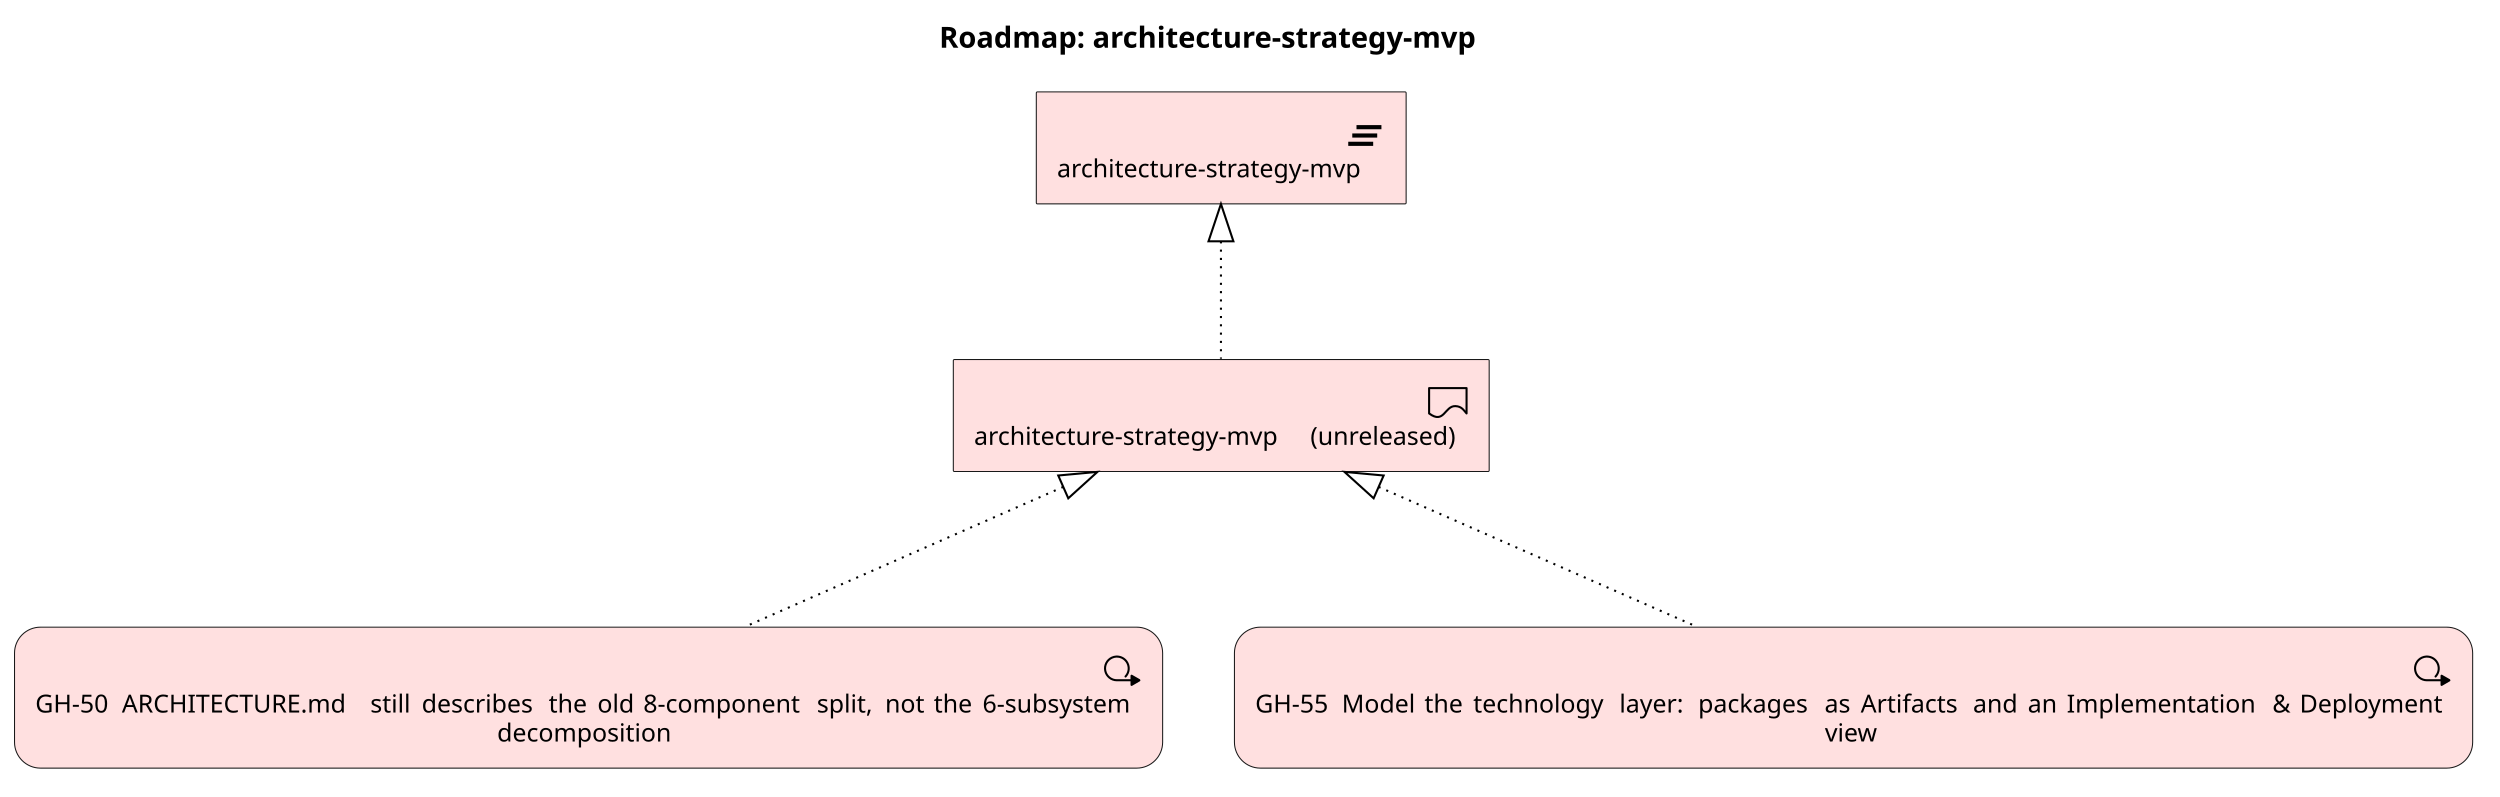
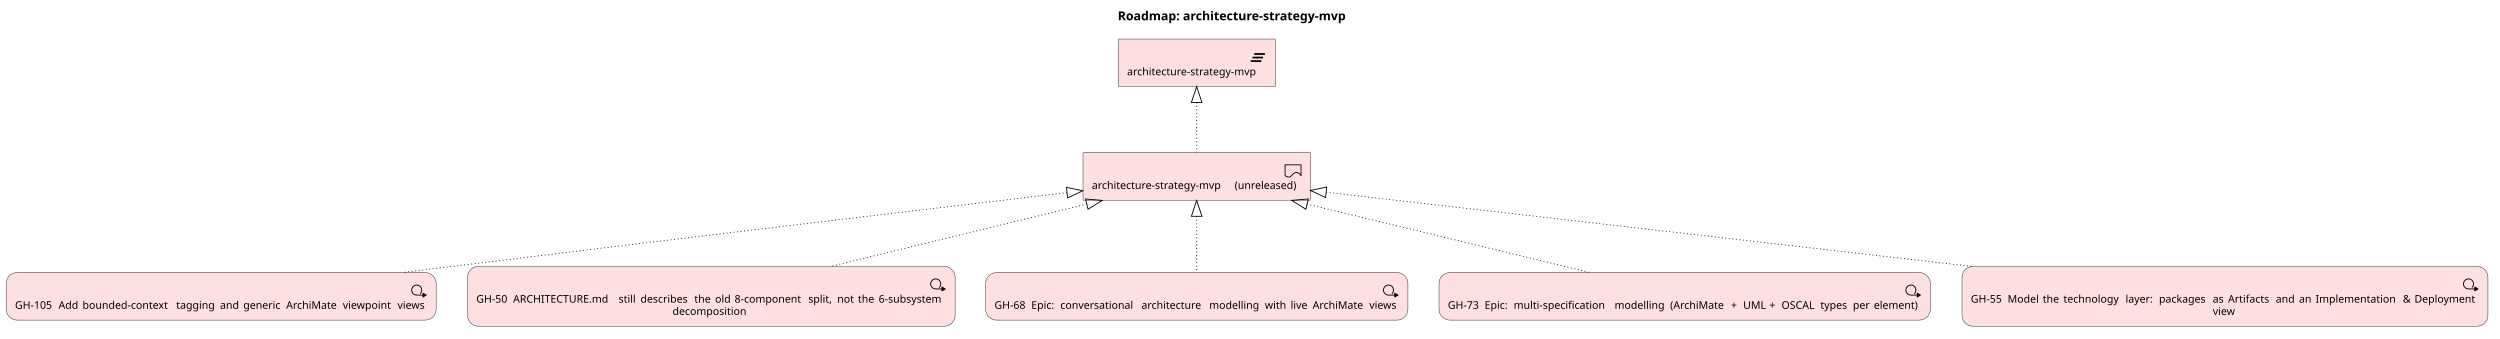
- <svg xmlns="http://www.w3.org/2000/svg" version="1.1" data-diagram-type="DESCRIPTION" style="width:1205px;height:384px;background:#FFFFFF;" width="1205px" height="384px" viewBox="0 0 1205 384" zoomAndPan="magnify" preserveAspectRatio="none" contentStyleType="text/css">
+ <svg xmlns="http://www.w3.org/2000/svg" version="1.1" data-diagram-type="DESCRIPTION" style="width:2837px;height:384px;background:#FFFFFF;" width="2837px" height="384px" viewBox="0 0 2837 384" zoomAndPan="magnify" preserveAspectRatio="none" contentStyleType="text/css">
  <defs />
  <g font-family="sans-serif" lengthAdjust="spacing">
    <g class="title" data-source-line="3">
-       <text x="452.697" y="22.995" fill="#000" font-size="14" textLength="293.426" font-weight="700">Roadmap: architecture-strategy-mvp</text>
+       <text x="1268.447" y="22.995" fill="#000" font-size="14" textLength="293.426" font-weight="700">Roadmap: architecture-strategy-mvp</text>
    </g>
    <g class="entity" data-qualified-name="e_id891b59559d2954" id="ent0001" data-source-line="314">
-       <rect x="459.5" y="173.297" width="258.283" height="53.969" fill="#FFE0E0" style="stroke:#181818;stroke-width:0.5;" rx="0.5" ry="0.5" />
-       <path d="M688.828,186.577 A0.5,0.5 0 0 0 688.328,187.077 L688.328,199.284 A0.5,0.5 0 0 0 688.529,199.686 C690.401,201.081 691.896,201.598 693.182,201.495 C694.467,201.392 695.448,200.671 696.285,199.846 C697.123,199.022 697.856,198.076 698.664,197.374 C699.472,196.671 700.312,196.212 701.459,196.245 C702.892,196.287 703.787,196.75 704.529,197.388 C705.272,198.025 705.84,198.86 706.508,199.616 A0.5,0.5 0 0 0 707.383,199.286 C707.386,196.837 707.383,187.077 707.383,187.077 A0.5,0.5 0 0 0 706.883,186.577 M689.328,187.577 L706.383,187.577 C706.383,188.234 706.385,194.724 706.383,197.975 C706.007,197.513 705.688,197.062 705.182,196.627 C704.309,195.877 703.136,195.292 701.489,195.244 C700.048,195.203 698.921,195.824 698.008,196.617 C697.096,197.411 696.353,198.376 695.584,199.133 C694.816,199.89 694.06,200.42 693.102,200.496 C692.186,200.569 690.971,200.178 689.329,199" fill="#000" />
-       <text x="469.5" y="214.436" fill="#000" font-size="12" textLength="158.256" font-family="Verdana">architecture-strategy-mvp</text>
-       <text x="627.756" y="214.436" fill="#000" font-size="12" font-family="Verdana"> </text>
-       <text x="631.57" y="214.436" fill="#000" font-size="12" textLength="76.213" font-family="Verdana">(unreleased)</text>
+       <rect x="1229" y="173.297" width="258.283" height="53.969" fill="#FFE0E0" style="stroke:#181818;stroke-width:0.5;" rx="0.5" ry="0.5" />
+       <path d="M1458.328,186.577 A0.5,0.5 0 0 0 1457.828,187.077 L1457.828,199.284 A0.5,0.5 0 0 0 1458.029,199.686 C1459.901,201.081 1461.396,201.598 1462.682,201.495 C1463.967,201.392 1464.948,200.671 1465.785,199.846 C1466.623,199.022 1467.356,198.076 1468.164,197.374 C1468.972,196.671 1469.812,196.212 1470.959,196.245 C1472.392,196.287 1473.287,196.75 1474.029,197.388 C1474.772,198.025 1475.34,198.86 1476.008,199.616 A0.5,0.5 0 0 0 1476.883,199.286 C1476.886,196.837 1476.883,187.077 1476.883,187.077 A0.5,0.5 0 0 0 1476.383,186.577 M1458.828,187.577 L1475.883,187.577 C1475.883,188.234 1475.885,194.724 1475.883,197.975 C1475.507,197.513 1475.188,197.062 1474.682,196.627 C1473.809,195.877 1472.636,195.292 1470.989,195.244 C1469.548,195.203 1468.421,195.824 1467.508,196.617 C1466.596,197.411 1465.853,198.376 1465.084,199.133 C1464.316,199.89 1463.56,200.42 1462.602,200.496 C1461.686,200.569 1460.471,200.178 1458.829,199" fill="#000" />
+       <text x="1239" y="214.436" fill="#000" font-size="12" textLength="158.256" font-family="Verdana">architecture-strategy-mvp</text>
+       <text x="1397.256" y="214.436" fill="#000" font-size="12" font-family="Verdana"> </text>
+       <text x="1401.07" y="214.436" fill="#000" font-size="12" textLength="76.213" font-family="Verdana">(unreleased)</text>
    </g>
    <g class="entity" data-qualified-name="e_id726fa9a2d0835f" id="ent0002" data-source-line="320">
-       <rect x="499.5" y="44.297" width="178.256" height="53.969" fill="#FFE0E0" style="stroke:#181818;stroke-width:0.5;" rx="0.5" ry="0.5" />
-       <path d="M653.829,60.297 L653.829,62.297 L665.848,62.297 L665.848,60.297 M651.793,64.318 L651.793,66.318 L663.813,66.318 L663.813,64.318 M649.852,68.318 L649.852,70.319 L661.873,70.319 L661.873,68.318" fill="#000" />
-       <text x="509.5" y="85.436" fill="#000" font-size="12" textLength="158.256" font-family="Verdana">architecture-strategy-mvp</text>
+       <rect x="1269" y="44.297" width="178.256" height="53.969" fill="#FFE0E0" style="stroke:#181818;stroke-width:0.5;" rx="0.5" ry="0.5" />
+       <path d="M1423.329,60.297 L1423.329,62.297 L1435.348,62.297 L1435.348,60.297 M1421.293,64.318 L1421.293,66.318 L1433.313,66.318 L1433.313,64.318 M1419.352,68.318 L1419.352,70.319 L1431.373,70.319 L1431.373,68.318" fill="#000" />
+       <text x="1279" y="85.436" fill="#000" font-size="12" textLength="158.256" font-family="Verdana">architecture-strategy-mvp</text>
    </g>
-     <g class="entity" data-qualified-name="e_id0d0b53b9527a58" id="ent0003" data-source-line="311">
-       <rect x="7" y="302.297" width="553.391" height="67.938" fill="#FFE0E0" style="stroke:#181818;stroke-width:0.5;" rx="12.5" ry="12.5" />
-       <path d="M538.698,315.977 C538.436,315.961 538.172,315.962 537.909,315.98 C537.207,316.028 536.503,316.197 535.829,316.494 C533.134,317.681 531.643,320.606 532.264,323.485 C532.878,326.329 535.391,328.364 538.291,328.384 A0.5,0.5 0 0 0 538.333,328.386 L544.911,328.386 L544.911,330.13 A0.5,0.5 0 0 0 545.665,330.56 L549.501,328.318 A0.5,0.5 0 0 0 549.564,328.166 A0.5,0.5 0 0 0 549.682,328.133 A0.5,0.5 0 0 0 549.64,327.978 A0.5,0.5 0 0 0 549.538,327.607 A0.5,0.5 0 0 0 549.495,327.451 L545.659,325.263 A0.5,0.5 0 0 0 544.911,325.697 L544.911,327.386 L538.436,327.386 A0.5,0.5 0 0 0 538.386,327.384 C535.91,327.409 533.764,325.696 533.241,323.275 C532.718,320.854 533.967,318.407 536.233,317.408 C538.499,316.409 541.147,317.141 542.581,319.16 C544.015,321.179 543.833,323.919 542.143,325.73 A0.5,0.5 0 0 0 542.167,326.437 A0.5,0.5 0 0 0 542.874,326.412 C544.883,324.258 545.103,320.981 543.398,318.58 C542.278,317.004 540.529,316.086 538.698,315.977" fill="#000" />
-       <text x="17" y="343.436" fill="#000" font-size="12" textLength="37.922" font-family="Verdana">GH-50</text>
-       <text x="54.922" y="343.436" fill="#000" font-size="12" font-family="Verdana"> </text>
-       <text x="58.736" y="343.436" fill="#000" font-size="12" textLength="115.934" font-family="Verdana">ARCHITECTURE.md</text>
-       <text x="174.67" y="343.436" fill="#000" font-size="12" font-family="Verdana"> </text>
-       <text x="178.484" y="343.436" fill="#000" font-size="12" textLength="20.959" font-family="Verdana">still</text>
-       <text x="199.443" y="343.436" fill="#000" font-size="12" font-family="Verdana"> </text>
-       <text x="203.258" y="343.436" fill="#000" font-size="12" textLength="57.369" font-family="Verdana">describes</text>
-       <text x="260.627" y="343.436" fill="#000" font-size="12" font-family="Verdana"> </text>
-       <text x="264.441" y="343.436" fill="#000" font-size="12" textLength="19.693" font-family="Verdana">the</text>
-       <text x="284.135" y="343.436" fill="#000" font-size="12" font-family="Verdana"> </text>
-       <text x="287.949" y="343.436" fill="#000" font-size="12" textLength="18.293" font-family="Verdana">old</text>
-       <text x="306.242" y="343.436" fill="#000" font-size="12" font-family="Verdana"> </text>
-       <text x="310.057" y="343.436" fill="#000" font-size="12" textLength="79.852" font-family="Verdana">8-component</text>
-       <text x="389.908" y="343.436" fill="#000" font-size="12" font-family="Verdana"> </text>
-       <text x="393.723" y="343.436" fill="#000" font-size="12" textLength="29.057" font-family="Verdana">split,</text>
-       <text x="422.779" y="343.436" fill="#000" font-size="12" font-family="Verdana"> </text>
-       <text x="426.594" y="343.436" fill="#000" font-size="12" textLength="19.652" font-family="Verdana">not</text>
-       <text x="446.246" y="343.436" fill="#000" font-size="12" font-family="Verdana"> </text>
-       <text x="450.061" y="343.436" fill="#000" font-size="12" textLength="19.693" font-family="Verdana">the</text>
-       <text x="469.754" y="343.436" fill="#000" font-size="12" font-family="Verdana"> </text>
-       <text x="473.568" y="343.436" fill="#000" font-size="12" textLength="76.822" font-family="Verdana">6-subsystem</text>
-       <text x="239.615" y="357.404" fill="#000" font-size="12" textLength="88.16" font-family="Verdana">decomposition</text>
+     <g class="entity" data-qualified-name="e_idcfe43aed854d58" id="ent0003" data-source-line="311">
+       <rect x="7" y="309.297" width="487.947" height="53.969" fill="#FFE0E0" style="stroke:#181818;stroke-width:0.5;" rx="12.5" ry="12.5" />
+       <path d="M473.254,322.977 C472.993,322.961 472.729,322.962 472.466,322.98 C471.763,323.028 471.059,323.197 470.386,323.494 C467.691,324.681 466.2,327.606 466.821,330.485 C467.435,333.329 469.947,335.364 472.848,335.384 A0.5,0.5 0 0 0 472.889,335.386 L479.468,335.386 L479.468,337.13 A0.5,0.5 0 0 0 480.222,337.56 L484.058,335.318 A0.5,0.5 0 0 0 484.12,335.166 A0.5,0.5 0 0 0 484.239,335.133 A0.5,0.5 0 0 0 484.196,334.978 A0.5,0.5 0 0 0 484.095,334.607 A0.5,0.5 0 0 0 484.052,334.451 L480.216,332.263 A0.5,0.5 0 0 0 479.468,332.697 L479.468,334.386 L472.993,334.386 A0.5,0.5 0 0 0 472.943,334.384 C470.466,334.409 468.32,332.696 467.798,330.275 C467.275,327.854 468.524,325.407 470.79,324.408 C473.056,323.409 475.704,324.141 477.138,326.16 C478.572,328.179 478.389,330.919 476.7,332.73 A0.5,0.5 0 0 0 476.724,333.437 A0.5,0.5 0 0 0 477.431,333.412 C479.44,331.258 479.66,327.981 477.954,325.58 C476.835,324.004 475.086,323.086 473.254,322.977" fill="#000" />
+       <text x="17" y="350.436" fill="#000" font-size="12" textLength="45.557" font-family="Verdana">GH-105</text>
+       <text x="62.557" y="350.436" fill="#000" font-size="12" font-family="Verdana"> </text>
+       <text x="66.371" y="350.436" fill="#000" font-size="12" textLength="23.443" font-family="Verdana">Add</text>
+       <text x="89.814" y="350.436" fill="#000" font-size="12" font-family="Verdana"> </text>
+       <text x="93.629" y="350.436" fill="#000" font-size="12" textLength="102.557" font-family="Verdana">bounded-context</text>
+       <text x="196.186" y="350.436" fill="#000" font-size="12" font-family="Verdana"> </text>
+       <text x="200" y="350.436" fill="#000" font-size="12" textLength="45.85" font-family="Verdana">tagging</text>
+       <text x="245.85" y="350.436" fill="#000" font-size="12" font-family="Verdana"> </text>
+       <text x="249.664" y="350.436" fill="#000" font-size="12" textLength="22.576" font-family="Verdana">and</text>
+       <text x="272.24" y="350.436" fill="#000" font-size="12" font-family="Verdana"> </text>
+       <text x="276.055" y="350.436" fill="#000" font-size="12" textLength="44.854" font-family="Verdana">generic</text>
+       <text x="320.908" y="350.436" fill="#000" font-size="12" font-family="Verdana"> </text>
+       <text x="324.723" y="350.436" fill="#000" font-size="12" textLength="60.475" font-family="Verdana">ArchiMate</text>
+       <text x="385.197" y="350.436" fill="#000" font-size="12" font-family="Verdana"> </text>
+       <text x="389.012" y="350.436" fill="#000" font-size="12" textLength="58.236" font-family="Verdana">viewpoint</text>
+       <text x="447.248" y="350.436" fill="#000" font-size="12" font-family="Verdana"> </text>
+       <text x="451.063" y="350.436" fill="#000" font-size="12" textLength="33.885" font-family="Verdana">views</text>
    </g>
-     <g class="entity" data-qualified-name="e_id6440e8a7ae7655" id="ent0004" data-source-line="311">
-       <rect x="595" y="302.297" width="596.82" height="67.938" fill="#FFE0E0" style="stroke:#181818;stroke-width:0.5;" rx="12.5" ry="12.5" />
-       <path d="M1170.127,315.977 C1169.866,315.961 1169.602,315.962 1169.339,315.98 C1168.636,316.028 1167.933,316.197 1167.259,316.494 C1164.564,317.681 1163.073,320.606 1163.694,323.485 C1164.308,326.329 1166.82,328.364 1169.721,328.384 A0.5,0.5 0 0 0 1169.762,328.386 L1176.341,328.386 L1176.341,330.13 A0.5,0.5 0 0 0 1177.095,330.56 L1180.931,328.318 A0.5,0.5 0 0 0 1180.993,328.166 A0.5,0.5 0 0 0 1181.112,328.133 A0.5,0.5 0 0 0 1181.069,327.978 A0.5,0.5 0 0 0 1180.968,327.607 A0.5,0.5 0 0 0 1180.925,327.451 L1177.089,325.263 A0.5,0.5 0 0 0 1176.341,325.697 L1176.341,327.386 L1169.866,327.386 A0.5,0.5 0 0 0 1169.816,327.384 C1167.339,327.409 1165.193,325.696 1164.671,323.275 C1164.148,320.854 1165.397,318.407 1167.663,317.408 C1169.929,316.409 1172.577,317.141 1174.011,319.16 C1175.445,321.179 1175.262,323.919 1173.573,325.73 A0.5,0.5 0 0 0 1173.597,326.437 A0.5,0.5 0 0 0 1174.304,326.412 C1176.313,324.258 1176.533,320.981 1174.827,318.58 C1173.708,317.004 1171.959,316.086 1170.127,315.977" fill="#000" />
-       <text x="605" y="343.436" fill="#000" font-size="12" textLength="37.922" font-family="Verdana">GH-55</text>
-       <text x="642.922" y="343.436" fill="#000" font-size="12" font-family="Verdana"> </text>
-       <text x="646.736" y="343.436" fill="#000" font-size="12" textLength="36.029" font-family="Verdana">Model</text>
-       <text x="682.766" y="343.436" fill="#000" font-size="12" font-family="Verdana"> </text>
-       <text x="686.58" y="343.436" fill="#000" font-size="12" textLength="19.693" font-family="Verdana">the</text>
-       <text x="706.273" y="343.436" fill="#000" font-size="12" font-family="Verdana"> </text>
-       <text x="710.088" y="343.436" fill="#000" font-size="12" textLength="66.633" font-family="Verdana">technology</text>
-       <text x="776.721" y="343.436" fill="#000" font-size="12" font-family="Verdana"> </text>
-       <text x="780.535" y="343.436" fill="#000" font-size="12" textLength="34.148" font-family="Verdana">layer:</text>
-       <text x="814.684" y="343.436" fill="#000" font-size="12" font-family="Verdana"> </text>
-       <text x="818.498" y="343.436" fill="#000" font-size="12" textLength="57.123" font-family="Verdana">packages</text>
-       <text x="875.621" y="343.436" fill="#000" font-size="12" font-family="Verdana"> </text>
-       <text x="879.436" y="343.436" fill="#000" font-size="12" textLength="13.605" font-family="Verdana">as</text>
-       <text x="893.041" y="343.436" fill="#000" font-size="12" font-family="Verdana"> </text>
-       <text x="896.855" y="343.436" fill="#000" font-size="12" textLength="50.314" font-family="Verdana">Artifacts</text>
-       <text x="947.17" y="343.436" fill="#000" font-size="12" font-family="Verdana"> </text>
-       <text x="950.984" y="343.436" fill="#000" font-size="12" textLength="22.576" font-family="Verdana">and</text>
-       <text x="973.561" y="343.436" fill="#000" font-size="12" font-family="Verdana"> </text>
-       <text x="977.375" y="343.436" fill="#000" font-size="12" textLength="14.959" font-family="Verdana">an</text>
-       <text x="992.334" y="343.436" fill="#000" font-size="12" font-family="Verdana"> </text>
-       <text x="996.148" y="343.436" fill="#000" font-size="12" textLength="95.285" font-family="Verdana">Implementation</text>
-       <text x="1091.434" y="343.436" fill="#000" font-size="12" font-family="Verdana"> </text>
-       <text x="1095.248" y="343.436" fill="#000" font-size="12" font-family="Verdana">&amp;</text>
-       <text x="1104.605" y="343.436" fill="#000" font-size="12" font-family="Verdana"> </text>
-       <text x="1108.42" y="343.436" fill="#000" font-size="12" textLength="73.4" font-family="Verdana">Deployment</text>
-       <text x="879.594" y="357.404" fill="#000" font-size="12" textLength="27.633" font-family="Verdana">view</text>
+     <g class="entity" data-qualified-name="e_id0d0b53b9527a58" id="ent0004" data-source-line="311">
+       <rect x="530.5" y="302.297" width="553.391" height="67.938" fill="#FFE0E0" style="stroke:#181818;stroke-width:0.5;" rx="12.5" ry="12.5" />
+       <path d="M1062.198,315.977 C1061.936,315.961 1061.672,315.962 1061.409,315.98 C1060.707,316.028 1060.003,316.197 1059.329,316.494 C1056.634,317.681 1055.143,320.606 1055.764,323.485 C1056.378,326.329 1058.891,328.364 1061.791,328.384 A0.5,0.5 0 0 0 1061.833,328.386 L1068.411,328.386 L1068.411,330.13 A0.5,0.5 0 0 0 1069.165,330.56 L1073.001,328.318 A0.5,0.5 0 0 0 1073.064,328.166 A0.5,0.5 0 0 0 1073.182,328.133 A0.5,0.5 0 0 0 1073.14,327.978 A0.5,0.5 0 0 0 1073.038,327.607 A0.5,0.5 0 0 0 1072.995,327.451 L1069.159,325.263 A0.5,0.5 0 0 0 1068.411,325.697 L1068.411,327.386 L1061.936,327.386 A0.5,0.5 0 0 0 1061.886,327.384 C1059.41,327.409 1057.264,325.696 1056.741,323.275 C1056.218,320.854 1057.467,318.407 1059.733,317.408 C1061.999,316.409 1064.647,317.141 1066.081,319.16 C1067.515,321.179 1067.333,323.919 1065.643,325.73 A0.5,0.5 0 0 0 1065.667,326.437 A0.5,0.5 0 0 0 1066.374,326.412 C1068.383,324.258 1068.603,320.981 1066.898,318.58 C1065.778,317.004 1064.029,316.086 1062.198,315.977" fill="#000" />
+       <text x="540.5" y="343.436" fill="#000" font-size="12" textLength="37.922" font-family="Verdana">GH-50</text>
+       <text x="578.422" y="343.436" fill="#000" font-size="12" font-family="Verdana"> </text>
+       <text x="582.236" y="343.436" fill="#000" font-size="12" textLength="115.934" font-family="Verdana">ARCHITECTURE.md</text>
+       <text x="698.17" y="343.436" fill="#000" font-size="12" font-family="Verdana"> </text>
+       <text x="701.984" y="343.436" fill="#000" font-size="12" textLength="20.959" font-family="Verdana">still</text>
+       <text x="722.943" y="343.436" fill="#000" font-size="12" font-family="Verdana"> </text>
+       <text x="726.758" y="343.436" fill="#000" font-size="12" textLength="57.369" font-family="Verdana">describes</text>
+       <text x="784.127" y="343.436" fill="#000" font-size="12" font-family="Verdana"> </text>
+       <text x="787.941" y="343.436" fill="#000" font-size="12" textLength="19.693" font-family="Verdana">the</text>
+       <text x="807.635" y="343.436" fill="#000" font-size="12" font-family="Verdana"> </text>
+       <text x="811.449" y="343.436" fill="#000" font-size="12" textLength="18.293" font-family="Verdana">old</text>
+       <text x="829.742" y="343.436" fill="#000" font-size="12" font-family="Verdana"> </text>
+       <text x="833.557" y="343.436" fill="#000" font-size="12" textLength="79.852" font-family="Verdana">8-component</text>
+       <text x="913.408" y="343.436" fill="#000" font-size="12" font-family="Verdana"> </text>
+       <text x="917.223" y="343.436" fill="#000" font-size="12" textLength="29.057" font-family="Verdana">split,</text>
+       <text x="946.279" y="343.436" fill="#000" font-size="12" font-family="Verdana"> </text>
+       <text x="950.094" y="343.436" fill="#000" font-size="12" textLength="19.652" font-family="Verdana">not</text>
+       <text x="969.746" y="343.436" fill="#000" font-size="12" font-family="Verdana"> </text>
+       <text x="973.561" y="343.436" fill="#000" font-size="12" textLength="19.693" font-family="Verdana">the</text>
+       <text x="993.254" y="343.436" fill="#000" font-size="12" font-family="Verdana"> </text>
+       <text x="997.068" y="343.436" fill="#000" font-size="12" textLength="76.822" font-family="Verdana">6-subsystem</text>
+       <text x="763.115" y="357.404" fill="#000" font-size="12" textLength="88.16" font-family="Verdana">decomposition</text>
    </g>
-     <g class="link" data-entity-1="ent0002" data-entity-2="ent0001" id="lnk6" data-source-line="349" data-link-type="extension">
-       <path d="M588.5,116.307 C588.5,138.077 588.5,151.007 588.5,172.887" style="stroke:#000;stroke-width:1;stroke-dasharray:1,3;" fill="none" id="e_id726fa9a2d0835f-backto-e_id891b59559d2954" />
-       <polygon points="588.5,98.307,582.5,116.307,594.5,116.307,588.5,98.307" fill="none" style="stroke:#000;stroke-width:1;stroke-linejoin:miter;stroke-miterlimit:10;" />
-       <text x="589.5" y="140.436" fill="#000" font-size="12" font-family="Verdana"> </text>
+     <g class="entity" data-qualified-name="e_ide39528d3a91552" id="ent0005" data-source-line="311">
+       <rect x="1118.5" y="309.297" width="479.217" height="53.969" fill="#FFE0E0" style="stroke:#181818;stroke-width:0.5;" rx="12.5" ry="12.5" />
+       <path d="M1576.024,322.977 C1575.762,322.961 1575.499,322.962 1575.235,322.98 C1574.533,323.028 1573.829,323.197 1573.155,323.494 C1570.46,324.681 1568.969,327.606 1569.591,330.485 C1570.205,333.329 1572.717,335.364 1575.617,335.384 A0.5,0.5 0 0 0 1575.659,335.386 L1582.237,335.386 L1582.237,337.13 A0.5,0.5 0 0 0 1582.991,337.56 L1586.827,335.318 A0.5,0.5 0 0 0 1586.89,335.166 A0.5,0.5 0 0 0 1587.009,335.133 A0.5,0.5 0 0 0 1586.966,334.978 A0.5,0.5 0 0 0 1586.864,334.607 A0.5,0.5 0 0 0 1586.821,334.451 L1582.985,332.263 A0.5,0.5 0 0 0 1582.237,332.697 L1582.237,334.386 L1575.762,334.386 A0.5,0.5 0 0 0 1575.712,334.384 C1573.236,334.409 1571.09,332.696 1570.567,330.275 C1570.045,327.854 1571.293,325.407 1573.559,324.408 C1575.825,323.409 1578.473,324.141 1579.907,326.16 C1581.341,328.179 1581.159,330.919 1579.47,332.73 A0.5,0.5 0 0 0 1579.493,333.437 A0.5,0.5 0 0 0 1580.2,333.412 C1582.209,331.258 1582.429,327.981 1580.724,325.58 C1579.605,324.004 1577.855,323.086 1576.024,322.977" fill="#000" />
+       <text x="1128.5" y="350.436" fill="#000" font-size="12" textLength="37.922" font-family="Verdana">GH-68</text>
+       <text x="1166.422" y="350.436" fill="#000" font-size="12" font-family="Verdana"> </text>
+       <text x="1170.236" y="350.436" fill="#000" font-size="12" textLength="29.174" font-family="Verdana">Epic:</text>
+       <text x="1199.41" y="350.436" fill="#000" font-size="12" font-family="Verdana"> </text>
+       <text x="1203.225" y="350.436" fill="#000" font-size="12" textLength="88.242" font-family="Verdana">conversational</text>
+       <text x="1291.467" y="350.436" fill="#000" font-size="12" font-family="Verdana"> </text>
+       <text x="1295.281" y="350.436" fill="#000" font-size="12" textLength="73.137" font-family="Verdana">architecture</text>
+       <text x="1368.418" y="350.436" fill="#000" font-size="12" font-family="Verdana"> </text>
+       <text x="1372.232" y="350.436" fill="#000" font-size="12" textLength="59.256" font-family="Verdana">modelling</text>
+       <text x="1431.488" y="350.436" fill="#000" font-size="12" font-family="Verdana"> </text>
+       <text x="1435.303" y="350.436" fill="#000" font-size="12" textLength="25.459" font-family="Verdana">with</text>
+       <text x="1460.762" y="350.436" fill="#000" font-size="12" font-family="Verdana"> </text>
+       <text x="1464.576" y="350.436" fill="#000" font-size="12" textLength="21.152" font-family="Verdana">live</text>
+       <text x="1485.729" y="350.436" fill="#000" font-size="12" font-family="Verdana"> </text>
+       <text x="1489.543" y="350.436" fill="#000" font-size="12" textLength="60.475" font-family="Verdana">ArchiMate</text>
+       <text x="1550.018" y="350.436" fill="#000" font-size="12" font-family="Verdana"> </text>
+       <text x="1553.832" y="350.436" fill="#000" font-size="12" textLength="33.885" font-family="Verdana">views</text>
    </g>
-     <g class="link" data-entity-1="ent0001" data-entity-2="ent0003" id="lnk8" data-source-line="349" data-link-type="extension">
-       <path d="M512.491,234.688 C463.861,256.058 411.32,279.137 358.85,302.197" style="stroke:#000;stroke-width:1;stroke-dasharray:1,3;" fill="none" id="e_id891b59559d2954-backto-e_id0d0b53b9527a58" />
-       <polygon points="528.97,227.447,510.077,229.195,514.905,240.181,528.97,227.447" fill="none" style="stroke:#000;stroke-width:1;stroke-linejoin:miter;stroke-miterlimit:10;" />
-       <text x="455.5" y="269.436" fill="#000" font-size="12" font-family="Verdana"> </text>
+     <g class="entity" data-qualified-name="e_id266c7cb7c31c56" id="ent0006" data-source-line="311">
+       <rect x="1633" y="309.297" width="557.568" height="53.969" fill="#FFE0E0" style="stroke:#181818;stroke-width:0.5;" rx="12.5" ry="12.5" />
+       <path d="M2168.875,322.977 C2168.614,322.961 2168.35,322.962 2168.087,322.98 C2167.384,323.028 2166.681,323.197 2166.007,323.494 C2163.312,324.681 2161.821,327.606 2162.442,330.485 C2163.056,333.329 2165.568,335.364 2168.469,335.384 A0.5,0.5 0 0 0 2168.511,335.386 L2175.089,335.386 L2175.089,337.13 A0.5,0.5 0 0 0 2175.843,337.56 L2179.679,335.318 A0.5,0.5 0 0 0 2179.741,335.166 A0.5,0.5 0 0 0 2179.86,335.133 A0.5,0.5 0 0 0 2179.817,334.978 A0.5,0.5 0 0 0 2179.716,334.607 A0.5,0.5 0 0 0 2179.673,334.451 L2175.837,332.263 A0.5,0.5 0 0 0 2175.089,332.697 L2175.089,334.386 L2168.614,334.386 A0.5,0.5 0 0 0 2168.564,334.384 C2166.087,334.409 2163.941,332.696 2163.419,330.275 C2162.896,327.854 2164.145,325.407 2166.411,324.408 C2168.677,323.409 2171.325,324.141 2172.759,326.16 C2174.193,328.179 2174.011,330.919 2172.321,332.73 A0.5,0.5 0 0 0 2172.345,333.437 A0.5,0.5 0 0 0 2173.052,333.412 C2175.061,331.258 2175.281,327.981 2173.575,325.58 C2172.456,324.004 2170.707,323.086 2168.875,322.977" fill="#000" />
+       <text x="1643" y="350.436" fill="#000" font-size="12" textLength="37.922" font-family="Verdana">GH-73</text>
+       <text x="1680.922" y="350.436" fill="#000" font-size="12" font-family="Verdana"> </text>
+       <text x="1684.736" y="350.436" fill="#000" font-size="12" textLength="29.174" font-family="Verdana">Epic:</text>
+       <text x="1713.91" y="350.436" fill="#000" font-size="12" font-family="Verdana"> </text>
+       <text x="1717.725" y="350.436" fill="#000" font-size="12" textLength="110.678" font-family="Verdana">multi-specification</text>
+       <text x="1828.402" y="350.436" fill="#000" font-size="12" font-family="Verdana"> </text>
+       <text x="1832.217" y="350.436" fill="#000" font-size="12" textLength="59.256" font-family="Verdana">modelling</text>
+       <text x="1891.473" y="350.436" fill="#000" font-size="12" font-family="Verdana"> </text>
+       <text x="1895.287" y="350.436" fill="#000" font-size="12" textLength="65.156" font-family="Verdana">(ArchiMate</text>
+       <text x="1960.443" y="350.436" fill="#000" font-size="12" font-family="Verdana"> </text>
+       <text x="1964.258" y="350.436" fill="#000" font-size="12" font-family="Verdana">+</text>
+       <text x="1974.313" y="350.436" fill="#000" font-size="12" font-family="Verdana"> </text>
+       <text x="1978.127" y="350.436" fill="#000" font-size="12" textLength="25.822" font-family="Verdana">UML</text>
+       <text x="2003.949" y="350.436" fill="#000" font-size="12" font-family="Verdana"> </text>
+       <text x="2007.764" y="350.436" fill="#000" font-size="12" font-family="Verdana">+</text>
+       <text x="2017.818" y="350.436" fill="#000" font-size="12" font-family="Verdana"> </text>
+       <text x="2021.633" y="350.436" fill="#000" font-size="12" textLength="40.336" font-family="Verdana">OSCAL</text>
+       <text x="2061.969" y="350.436" fill="#000" font-size="12" font-family="Verdana"> </text>
+       <text x="2065.783" y="350.436" fill="#000" font-size="12" textLength="33.059" font-family="Verdana">types</text>
+       <text x="2098.842" y="350.436" fill="#000" font-size="12" font-family="Verdana"> </text>
+       <text x="2102.656" y="350.436" fill="#000" font-size="12" textLength="19.934" font-family="Verdana">per</text>
+       <text x="2122.59" y="350.436" fill="#000" font-size="12" font-family="Verdana"> </text>
+       <text x="2126.404" y="350.436" fill="#000" font-size="12" textLength="54.164" font-family="Verdana">element)</text>
    </g>
-     <g class="link" data-entity-1="ent0001" data-entity-2="ent0004" id="lnk10" data-source-line="349" data-link-type="extension">
-       <path d="M664.509,234.688 C713.139,256.058 765.68,279.137 818.15,302.197" style="stroke:#000;stroke-width:1;stroke-dasharray:1,3;" fill="none" id="e_id891b59559d2954-backto-e_id6440e8a7ae7655" />
-       <polygon points="648.03,227.447,662.095,240.181,666.923,229.195,648.03,227.447" fill="none" style="stroke:#000;stroke-width:1;stroke-linejoin:miter;stroke-miterlimit:10;" />
-       <text x="741.5" y="269.436" fill="#000" font-size="12" font-family="Verdana"> </text>
+     <g class="entity" data-qualified-name="e_id6440e8a7ae7655" id="ent0007" data-source-line="311">
+       <rect x="2226.5" y="302.297" width="596.82" height="67.938" fill="#FFE0E0" style="stroke:#181818;stroke-width:0.5;" rx="12.5" ry="12.5" />
+       <path d="M2801.627,315.977 C2801.366,315.961 2801.102,315.962 2800.839,315.98 C2800.136,316.028 2799.433,316.197 2798.759,316.494 C2796.064,317.681 2794.573,320.606 2795.194,323.485 C2795.808,326.329 2798.32,328.364 2801.221,328.384 A0.5,0.5 0 0 0 2801.262,328.386 L2807.841,328.386 L2807.841,330.13 A0.5,0.5 0 0 0 2808.595,330.56 L2812.431,328.318 A0.5,0.5 0 0 0 2812.493,328.166 A0.5,0.5 0 0 0 2812.612,328.133 A0.5,0.5 0 0 0 2812.569,327.978 A0.5,0.5 0 0 0 2812.468,327.607 A0.5,0.5 0 0 0 2812.425,327.451 L2808.589,325.263 A0.5,0.5 0 0 0 2807.841,325.697 L2807.841,327.386 L2801.366,327.386 A0.5,0.5 0 0 0 2801.316,327.384 C2798.839,327.409 2796.693,325.696 2796.171,323.275 C2795.648,320.854 2796.897,318.407 2799.163,317.408 C2801.429,316.409 2804.077,317.141 2805.511,319.16 C2806.945,321.179 2806.762,323.919 2805.073,325.73 A0.5,0.5 0 0 0 2805.097,326.437 A0.5,0.5 0 0 0 2805.804,326.412 C2807.813,324.258 2808.033,320.981 2806.327,318.58 C2805.208,317.004 2803.459,316.086 2801.627,315.977" fill="#000" />
+       <text x="2236.5" y="343.436" fill="#000" font-size="12" textLength="37.922" font-family="Verdana">GH-55</text>
+       <text x="2274.422" y="343.436" fill="#000" font-size="12" font-family="Verdana"> </text>
+       <text x="2278.236" y="343.436" fill="#000" font-size="12" textLength="36.029" font-family="Verdana">Model</text>
+       <text x="2314.266" y="343.436" fill="#000" font-size="12" font-family="Verdana"> </text>
+       <text x="2318.08" y="343.436" fill="#000" font-size="12" textLength="19.693" font-family="Verdana">the</text>
+       <text x="2337.773" y="343.436" fill="#000" font-size="12" font-family="Verdana"> </text>
+       <text x="2341.588" y="343.436" fill="#000" font-size="12" textLength="66.633" font-family="Verdana">technology</text>
+       <text x="2408.221" y="343.436" fill="#000" font-size="12" font-family="Verdana"> </text>
+       <text x="2412.035" y="343.436" fill="#000" font-size="12" textLength="34.148" font-family="Verdana">layer:</text>
+       <text x="2446.184" y="343.436" fill="#000" font-size="12" font-family="Verdana"> </text>
+       <text x="2449.998" y="343.436" fill="#000" font-size="12" textLength="57.123" font-family="Verdana">packages</text>
+       <text x="2507.121" y="343.436" fill="#000" font-size="12" font-family="Verdana"> </text>
+       <text x="2510.936" y="343.436" fill="#000" font-size="12" textLength="13.605" font-family="Verdana">as</text>
+       <text x="2524.541" y="343.436" fill="#000" font-size="12" font-family="Verdana"> </text>
+       <text x="2528.355" y="343.436" fill="#000" font-size="12" textLength="50.314" font-family="Verdana">Artifacts</text>
+       <text x="2578.67" y="343.436" fill="#000" font-size="12" font-family="Verdana"> </text>
+       <text x="2582.484" y="343.436" fill="#000" font-size="12" textLength="22.576" font-family="Verdana">and</text>
+       <text x="2605.061" y="343.436" fill="#000" font-size="12" font-family="Verdana"> </text>
+       <text x="2608.875" y="343.436" fill="#000" font-size="12" textLength="14.959" font-family="Verdana">an</text>
+       <text x="2623.834" y="343.436" fill="#000" font-size="12" font-family="Verdana"> </text>
+       <text x="2627.648" y="343.436" fill="#000" font-size="12" textLength="95.285" font-family="Verdana">Implementation</text>
+       <text x="2722.934" y="343.436" fill="#000" font-size="12" font-family="Verdana"> </text>
+       <text x="2726.748" y="343.436" fill="#000" font-size="12" font-family="Verdana">&amp;</text>
+       <text x="2736.105" y="343.436" fill="#000" font-size="12" font-family="Verdana"> </text>
+       <text x="2739.92" y="343.436" fill="#000" font-size="12" textLength="73.4" font-family="Verdana">Deployment</text>
+       <text x="2511.094" y="357.404" fill="#000" font-size="12" textLength="27.633" font-family="Verdana">view</text>
+     </g>
+     <g class="link" data-entity-1="ent0002" data-entity-2="ent0001" id="lnk9" data-source-line="349" data-link-type="extension">
+       <path d="M1358,116.307 C1358,138.077 1358,151.007 1358,172.887" style="stroke:#000;stroke-width:1;stroke-dasharray:1,3;" fill="none" id="e_id726fa9a2d0835f-backto-e_id891b59559d2954" />
+       <polygon points="1358,98.307,1352,116.307,1364,116.307,1358,98.307" fill="none" style="stroke:#000;stroke-width:1;stroke-linejoin:miter;stroke-miterlimit:10;" />
+       <text x="1359" y="140.436" fill="#000" font-size="12" font-family="Verdana"> </text>
+     </g>
+     <g class="link" data-entity-1="ent0001" data-entity-2="ent0003" id="lnk11" data-source-line="349" data-link-type="extension">
+       <path d="M1210.894,218.594 C1045.094,238.134 766.51,271.177 513,302.297 C494.68,304.547 475.65,306.897 456.58,309.277" style="stroke:#000;stroke-width:1;stroke-dasharray:1,3;" fill="none" id="e_id891b59559d2954-backto-e_idcfe43aed854d58" />
+       <polygon points="1228.77,216.487,1210.191,212.635,1211.596,224.552,1228.77,216.487" fill="none" style="stroke:#000;stroke-width:1;stroke-linejoin:miter;stroke-miterlimit:10;" />
+       <text x="885" y="269.436" fill="#000" font-size="12" font-family="Verdana"> </text>
+     </g>
+     <g class="link" data-entity-1="ent0001" data-entity-2="ent0004" id="lnk13" data-source-line="349" data-link-type="extension">
+       <path d="M1233.29,231.63 C1145.32,253.02 1037.73,279.187 942.77,302.277" style="stroke:#000;stroke-width:1;stroke-dasharray:1,3;" fill="none" id="e_id891b59559d2954-backto-e_id0d0b53b9527a58" />
+       <polygon points="1250.78,227.377,1231.872,225.8,1234.707,237.46,1250.78,227.377" fill="none" style="stroke:#000;stroke-width:1;stroke-linejoin:miter;stroke-miterlimit:10;" />
+       <text x="1117" y="269.436" fill="#000" font-size="12" font-family="Verdana"> </text>
+     </g>
+     <g class="link" data-entity-1="ent0001" data-entity-2="ent0005" id="lnk15" data-source-line="349" data-link-type="extension">
+       <path d="M1358,245.447 C1358,269.067 1358,285.617 1358,309.207" style="stroke:#000;stroke-width:1;stroke-dasharray:1,3;" fill="none" id="e_id891b59559d2954-backto-e_ide39528d3a91552" />
+       <polygon points="1358,227.447,1352,245.447,1364,245.447,1358,227.447" fill="none" style="stroke:#000;stroke-width:1;stroke-linejoin:miter;stroke-miterlimit:10;" />
+       <text x="1359" y="269.436" fill="#000" font-size="12" font-family="Verdana"> </text>
+     </g>
+     <g class="link" data-entity-1="ent0001" data-entity-2="ent0006" id="lnk17" data-source-line="349" data-link-type="extension">
+       <path d="M1483.296,231.608 C1581.036,255.248 1706.83,285.667 1804.48,309.287" style="stroke:#000;stroke-width:1;stroke-dasharray:1,3;" fill="none" id="e_id891b59559d2954-backto-e_id266c7cb7c31c56" />
+       <polygon points="1465.8,227.377,1481.885,237.44,1484.706,225.777,1465.8,227.377" fill="none" style="stroke:#000;stroke-width:1;stroke-linejoin:miter;stroke-miterlimit:10;" />
+       <text x="1636" y="269.436" fill="#000" font-size="12" font-family="Verdana"> </text>
+     </g>
+     <g class="link" data-entity-1="ent0001" data-entity-2="ent0007" id="lnk19" data-source-line="349" data-link-type="extension">
+       <path d="M1504.953,218.17 C1684.733,238.81 1997.57,274.737 2237.48,302.287" style="stroke:#000;stroke-width:1;stroke-dasharray:1,3;" fill="none" id="e_id891b59559d2954-backto-e_id6440e8a7ae7655" />
+       <polygon points="1487.07,216.117,1504.268,224.131,1505.637,212.209,1487.07,216.117" fill="none" style="stroke:#000;stroke-width:1;stroke-linejoin:miter;stroke-miterlimit:10;" />
+       <text x="1942" y="269.436" fill="#000" font-size="12" font-family="Verdana"> </text>
    </g>
  </g>
</svg>
